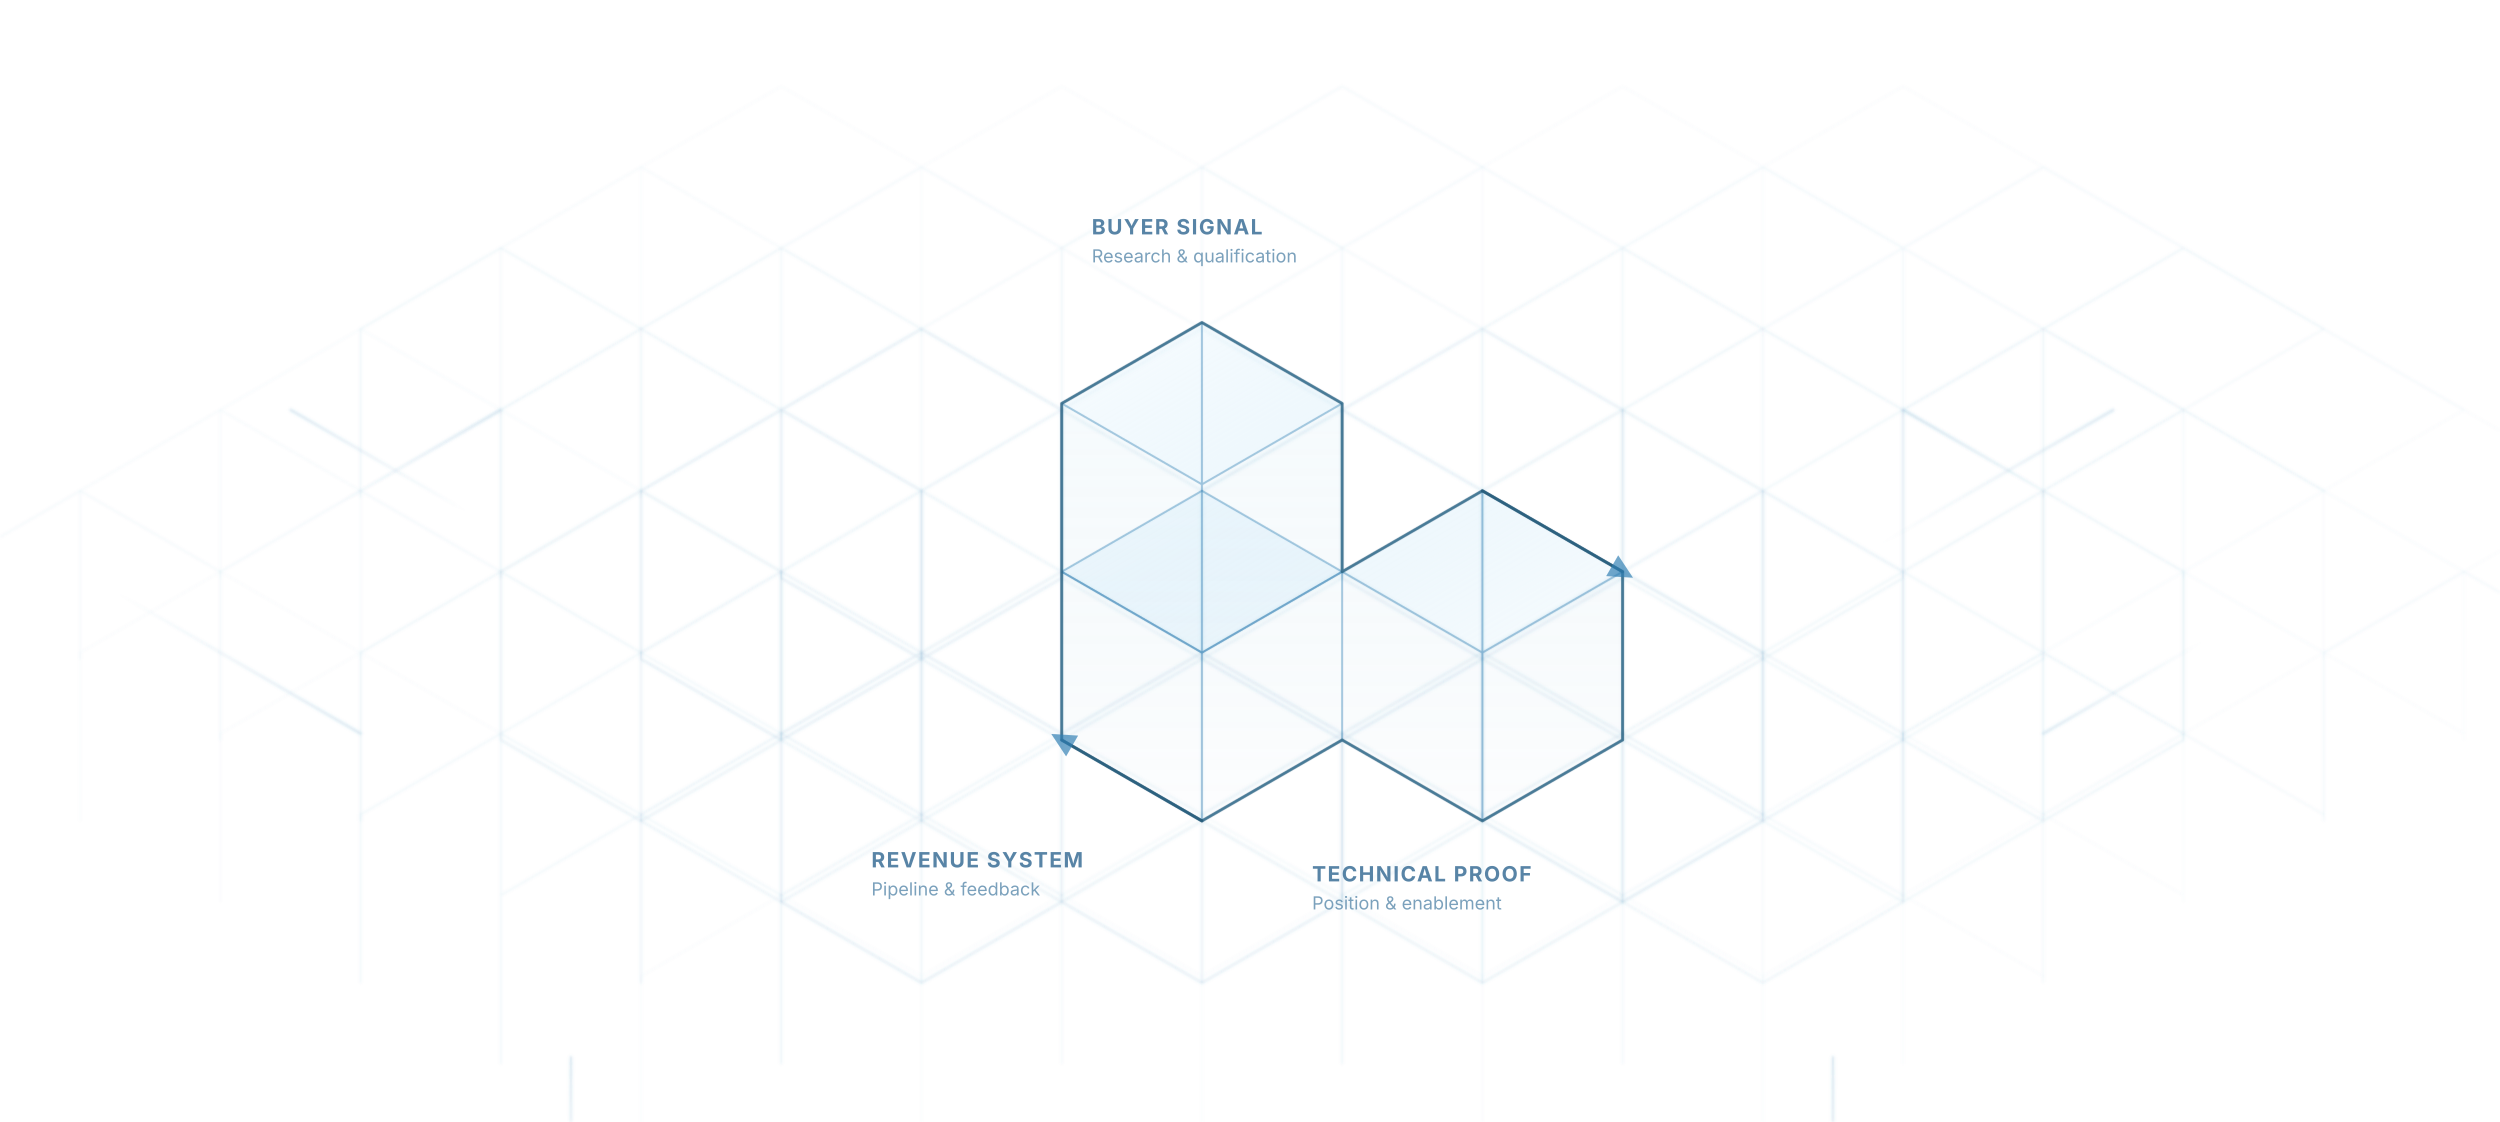
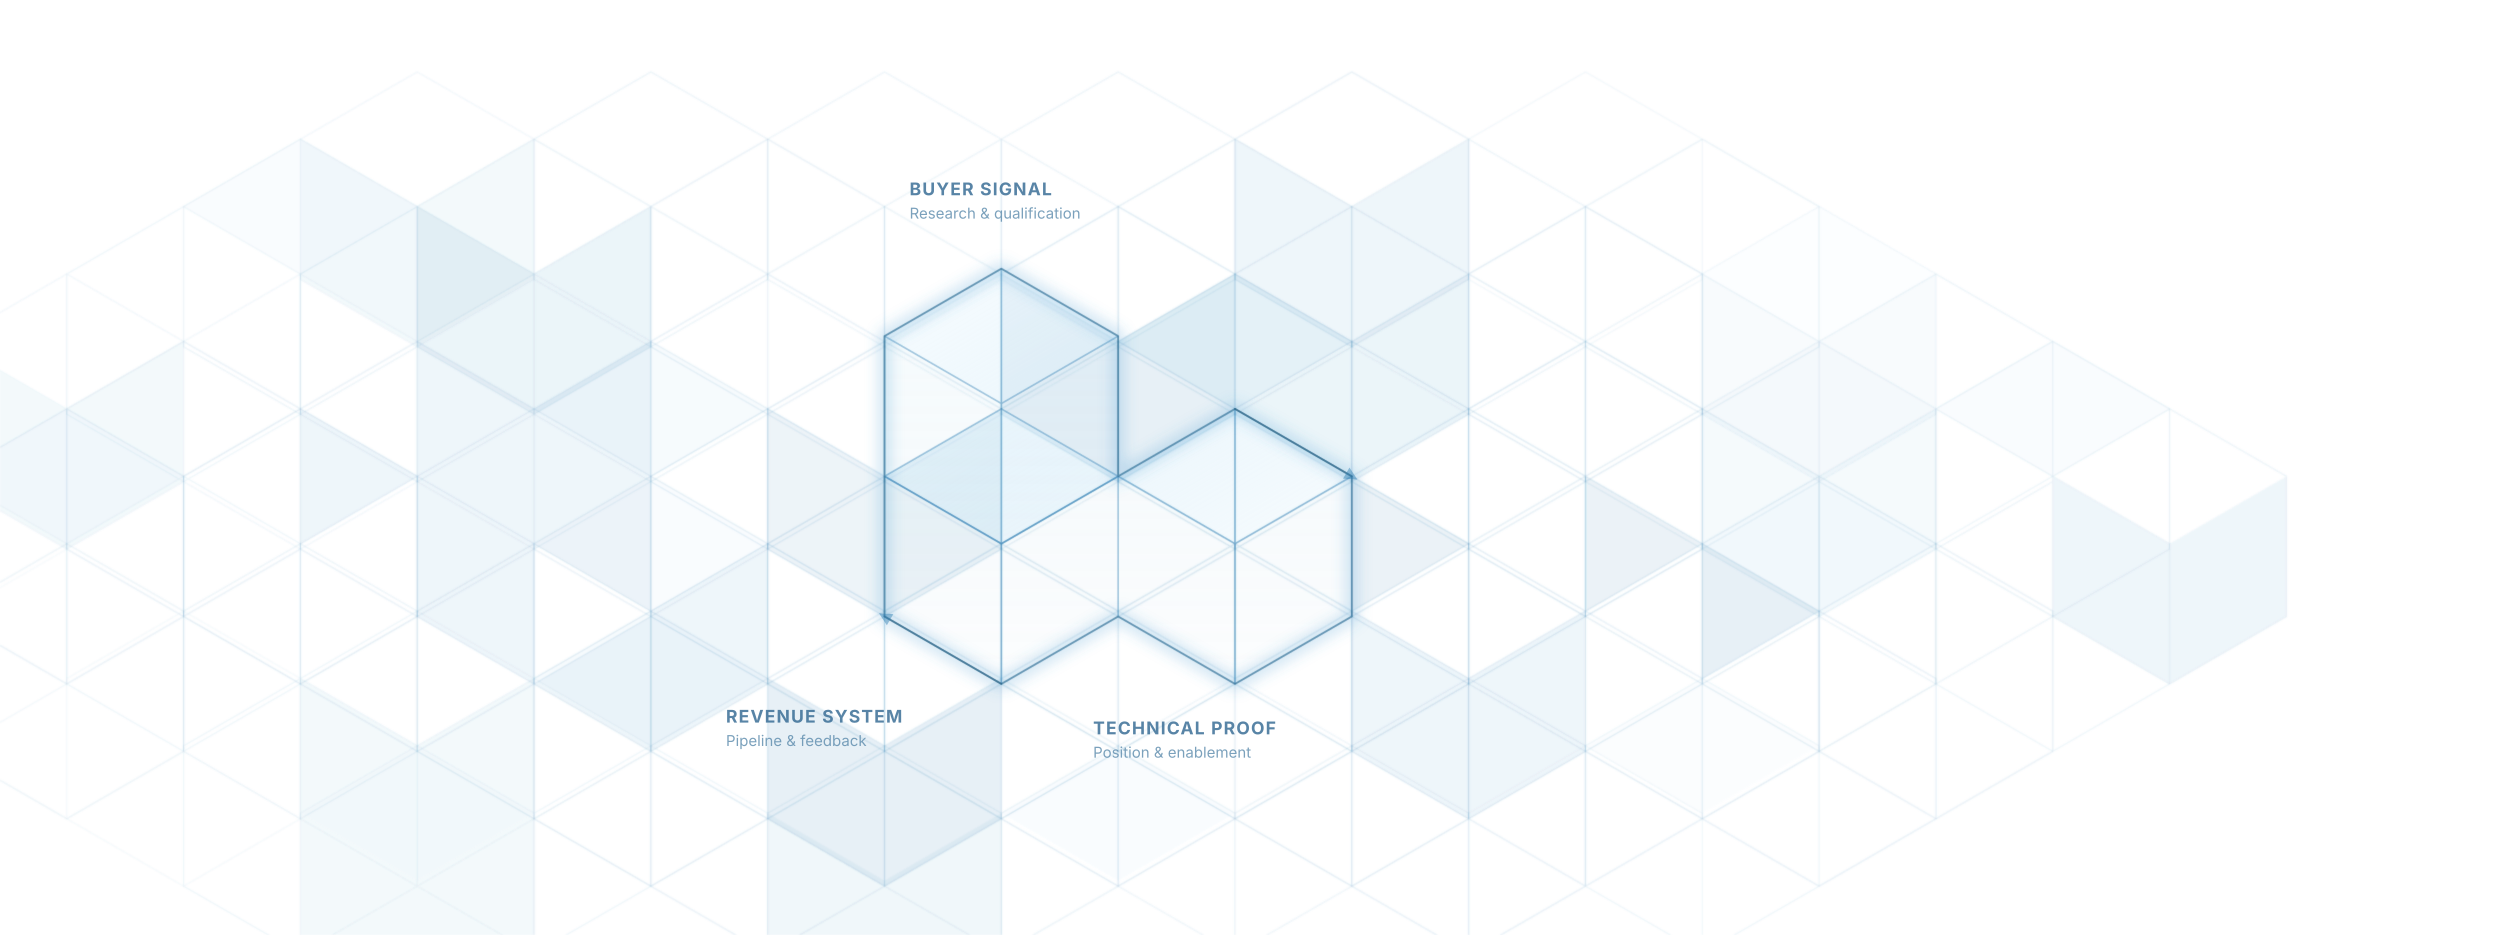
- <svg xmlns="http://www.w3.org/2000/svg" viewBox="0 0 1248 560" fill="none" aria-hidden="true">
+ <svg xmlns="http://www.w3.org/2000/svg" viewBox="0 0 1498 560" fill="none" aria-hidden="true">
  <defs>
    <filter id="mistSoft" x="-40%" y="-40%" width="180%" height="180%">
-       <feGaussianBlur stdDeviation="0.9" />
+       <feGaussianBlur stdDeviation="0.7" />
    </filter>
    <filter id="mistFaint" x="-60%" y="-60%" width="220%" height="220%">
-       <feGaussianBlur stdDeviation="0.35" />
+       <feGaussianBlur stdDeviation="0.5" />
    </filter>
-     <marker id="arrowHeadF" markerWidth="8" markerHeight="8" refX="4" refY="4" orient="auto">
-       <path d="M0 0 L8 4 L0 8 Z" fill="#2f7fb3" fill-opacity=".68" />
+     <filter id="loopGlow" x="-80%" y="-80%" width="260%" height="260%">
+       <feGaussianBlur stdDeviation="4.2" />
+     </filter>
+     <marker id="arrowHeadF" markerWidth="7" markerHeight="7" refX="3.5" refY="3.5" orient="auto">
+       <path d="M0 0 L7 3.5 L0 7 Z" fill="#2f7fb3" fill-opacity=".45" />
    </marker>
    <linearGradient id="topFillF" x1="0" y1="0" x2="1" y2="1">
      <stop stop-color="#f4fbff" stop-opacity=".5" />
      <stop offset="1" stop-color="#8fcdee" stop-opacity=".06" />
    </linearGradient>
    <linearGradient id="sideFillF" x1="0" y1="0" x2="0" y2="1">
      <stop stop-color="#9fd4ea" stop-opacity=".09" />
      <stop offset="1" stop-color="#2f7fb3" stop-opacity=".012" />
    </linearGradient>
  </defs>
  <g filter="url(#mistSoft)">
-     <g stroke="#2f7fb3" stroke-width=".8" stroke-opacity="0.22" fill="none">
-       <path d="M810 285.4 880 325.8 880 409.8 810 450.2 740 409.8 740 325.8Z" />
-     </g>
-     <g stroke="#2f7fb3" stroke-width=".8" stroke-opacity="0.19" fill="none">
-       <path d="M670 204.6 740 245 740 329 670 369.4 600 329 600 245Z" />
-     </g>
-     <g stroke="#2f7fb3" stroke-width=".8" stroke-opacity="0.18" fill="none">
-       <path d="M460 164.2 530 204.6 530 288.6 460 329 390 288.6 390 204.6Z M390 204.6 460 245 460 329 390 369.4 320 329 320 245Z M460 325.8 530 366.2 530 450.2 460 490.6 390 450.2 390 366.2Z M600 325.8 670 366.2 670 450.2 600 490.6 530 450.2 530 366.2Z" />
-     </g>
-     <g stroke="#2f7fb3" stroke-width=".8" stroke-opacity="0.17" fill="none">
-       <path d="M740 164.2 810 204.6 810 288.6 740 329 670 288.6 670 204.6Z" />
-     </g>
-     <g stroke="#2f7fb3" stroke-width=".8" stroke-opacity="0.15" fill="none">
-       <path d="M320 245 390 285.4 390 369.4 320 409.8 250 369.4 250 285.4Z M530 285.4 600 325.8 600 409.8 530 450.2 460 409.8 460 325.8Z M810 204.6 880 245 880 329 810 369.4 740 329 740 245Z M670 285.4 740 325.8 740 409.8 670 450.2 600 409.8 600 325.8Z M740 325.8 810 366.2 810 450.2 740 490.6 670 450.2 670 366.2Z" />
-     </g>
-     <g stroke="#2f7fb3" stroke-width=".8" stroke-opacity="0.14" fill="none">
-       <path d="M530 204.6 600 245 600 329 530 369.4 460 329 460 245Z M880 245 950 285.4 950 369.4 880 409.8 810 369.4 810 285.4Z" />
-     </g>
-     <g stroke="#2f7fb3" stroke-width=".8" stroke-opacity="0.13" fill="none">
-       <path d="M390 285.4 460 325.8 460 409.8 390 450.2 320 409.8 320 325.8Z" />
-     </g>
-     <g stroke="#2f7fb3" stroke-width=".8" stroke-opacity="0.12" fill="none">
-       <path d="M600 164.2 670 204.6 670 288.6 600 329 530 288.6 530 204.6Z M460 245 530 285.4 530 369.4 460 409.8 390 369.4 390 285.4Z" />
-     </g>
-     <g stroke="#2f7fb3" stroke-width=".8" stroke-opacity="0.11" fill="none">
-       <path d="M880 325.8 950 366.2 950 450.2 880 490.6 810 450.2 810 366.2Z" />
-     </g>
-     <g stroke="#2f7fb3" stroke-width=".8" stroke-opacity="0.1" fill="none">
-       <path d="M880 164.2 950 204.6 950 288.6 880 329 810 288.6 810 204.6Z M1020 245 1090 285.4 1090 369.4 1020 409.8 950 369.4 950 285.4Z" />
-     </g>
-     <g stroke="#2f7fb3" stroke-width=".8" stroke-opacity="0.08" fill="none">
-       <path d="M950 204.6 1020 245 1020 329 950 369.4 880 329 880 245Z M950 285.4 1020 325.8 1020 409.8 950 450.2 880 409.8 880 325.8Z" />
-     </g>
-     <g stroke="#2f7fb3" stroke-width=".7" stroke-opacity="0.16" stroke-linecap="round" fill="none">
-       <path d="M600 490.6 600 406.6 670 366.2 740 406.6 M740 490.6 740 406.6 810 366.2 880 406.6" />
-     </g>
-     <g stroke="#2f7fb3" stroke-width=".7" stroke-opacity="0.14" stroke-linecap="round" fill="none">
-       <path d="M320 490.6 320 406.6 390 366.2 460 406.6" />
-     </g>
-     <g stroke="#2f7fb3" stroke-width=".7" stroke-opacity="0.13" stroke-linecap="round" fill="none">
-       <path d="M950 288.6 950 204.6 1020 164.2 1090 204.6" />
-     </g>
-     <g stroke="#2f7fb3" stroke-width=".7" stroke-opacity="0.12" stroke-linecap="round" fill="none">
-       <path d="M250 288.6 250 204.6 320 164.2 390 204.6 M1020 329 1020 245 1090 204.6 1160 245 M950 450.2 950 366.2 1020 325.8 1090 366.2" />
-     </g>
-     <g stroke="#2f7fb3" stroke-width=".7" stroke-opacity="0.11" stroke-linecap="round" fill="none">
-       <path d="M740 248.2 740 164.2 810 123.8 880 164.2 M390 531 390 446.9 460 406.6 530 446.9" />
-     </g>
-     <g stroke="#2f7fb3" stroke-width=".7" stroke-opacity="0.1" stroke-linecap="round" fill="none">
-       <path d="M320 248.2 320 164.2 390 123.8 460 164.2 M180 409.8 180 325.8 250 285.4 320 325.8 M460 490.6 460 406.6 530 366.2 600 406.6 M1020 248.2 1020 164.2 1090 123.8 1160 164.2 M670 531 670 446.9 740 406.6 810 446.9" />
-     </g>
-     <g stroke="#2f7fb3" stroke-width=".7" stroke-opacity="0.09" stroke-linecap="round" fill="none">
-       <path d="M180 248.2 180 164.2 250 123.8 320 164.2 M530 207.8 530 123.8 600 83.4 670 123.8" />
-     </g>
-     <g stroke="#2f7fb3" stroke-width=".7" stroke-opacity="0.08" stroke-linecap="round" fill="none">
-       <path d="M250 450.2 250 366.2 320 325.8 390 366.2 M180 490.6 180 406.6 250 366.2 320 406.6 M810 207.8 810 123.8 880 83.4 950 123.8 M250 531 250 446.9 320 406.6 390 446.9" />
-     </g>
-     <g stroke="#2f7fb3" stroke-width=".7" stroke-opacity="0.07" stroke-linecap="round" fill="none">
-       <path d="M390 207.8 390 123.8 460 83.4 530 123.8 M110 369.4 110 285.4 180 245 250 285.4 M670 207.8 670 123.8 740 83.4 810 123.8 M950 207.8 950 123.8 1020 83.4 1090 123.8 M880 248.2 880 164.2 950 123.8 1020 164.2 M810 531 810 446.9 880 406.6 950 446.9 M1160 409.8 1160 325.8 1230 285.4 1300 325.8" />
-     </g>
-     <g stroke="#2f7fb3" stroke-width=".7" stroke-opacity="0.06" stroke-linecap="round" fill="none">
-       <path d="M-30 369.4 -30 285.4 40 245 110 285.4 M600 167.4 600 83.4 670 43.1 740 83.4 M460 248.2 460 164.2 530 123.8 600 164.2 M600 248.2 600 164.2 670 123.8 740 164.2 M530 531 530 446.9 600 406.6 670 446.9 M1090 288.6 1090 204.6 1160 164.2 1230 204.6 M1020 490.6 1020 406.6 1090 366.2 1160 406.6" />
-     </g>
-     <g stroke="#2f7fb3" stroke-width=".7" stroke-opacity="0.05" stroke-linecap="round" fill="none">
-       <path d="M250 207.8 250 123.8 320 83.4 390 123.8 M40 329 40 245 110 204.6 180 245 M880 490.6 880 406.6 950 366.2 1020 406.6" />
-     </g>
-     <g stroke="#2f7fb3" stroke-width=".7" stroke-opacity="0.04" stroke-linecap="round" fill="none">
-       <path d="M110 288.6 110 204.6 180 164.2 250 204.6 M180 329 180 245 250 204.6 320 245 M1090 369.4 1090 285.4 1160 245 1230 285.4 M1020 409.8 1020 325.8 1090 285.4 1160 325.8" />
-     </g>
-     <g stroke="#2f7fb3" stroke-width=".7" stroke-opacity="0.03" stroke-linecap="round" fill="none">
-       <path d="M320 167.4 320 83.4 390 43.1 460 83.4 M460 167.4 460 83.4 530 43.1 600 83.4 M40 409.8 40 325.8 110 285.4 180 325.8 M110 450.2 110 366.2 180 325.8 250 366.2 M740 167.4 740 83.4 810 43.1 880 83.4 M880 167.4 880 83.4 950 43.1 1020 83.4 M320 571.3 320 487.3 390 446.9 460 487.3 M460 571.3 460 487.3 530 446.9 600 487.3 M600 571.3 600 487.3 670 446.9 740 487.3 M1160 329 1160 245 1230 204.6 1300 245 M740 571.3 740 487.3 810 446.9 880 487.3 M1230 369.4 1230 285.4 1300 245 1370 285.4 M1090 450.2 1090 366.2 1160 325.8 1230 366.2 M950 531 950 446.9 1020 406.6 1090 446.9 M880 571.3 880 487.3 950 446.9 1020 487.3" />
-     </g>
-   </g>
-   <defs>
-     <linearGradient id="rayFade0" x1="950" y1="204.6" x2="1025.4" y2="248.1" gradientUnits="userSpaceOnUse">
-       <stop stop-color="#2f7fb3" stop-opacity=".24" />
-       <stop offset="1" stop-color="#2f7fb3" stop-opacity="0" />
-     </linearGradient>
-     <linearGradient id="rayFade1" x1="1020" y1="366.2" x2="1099.3" y2="320.4" gradientUnits="userSpaceOnUse">
-       <stop stop-color="#2f7fb3" stop-opacity=".24" />
-       <stop offset="1" stop-color="#2f7fb3" stop-opacity="0" />
-     </linearGradient>
-     <linearGradient id="rayFade2" x1="915" y1="527.7" x2="915" y2="675.4" gradientUnits="userSpaceOnUse">
-       <stop stop-color="#2f7fb3" stop-opacity=".24" />
-       <stop offset="1" stop-color="#2f7fb3" stop-opacity="0" />
-     </linearGradient>
-     <linearGradient id="rayFade3" x1="1055" y1="204.6" x2="938.7" y2="271.7" gradientUnits="userSpaceOnUse">
-       <stop stop-color="#2f7fb3" stop-opacity=".24" />
-       <stop offset="1" stop-color="#2f7fb3" stop-opacity="0" />
-     </linearGradient>
-     <linearGradient id="rayFade4" x1="250" y1="204.6" x2="168.3" y2="251.8" gradientUnits="userSpaceOnUse">
-       <stop stop-color="#2f7fb3" stop-opacity=".24" />
-       <stop offset="1" stop-color="#2f7fb3" stop-opacity="0" />
-     </linearGradient>
-     <linearGradient id="rayFade5" x1="180" y1="366.2" x2="58.1" y2="295.8" gradientUnits="userSpaceOnUse">
-       <stop stop-color="#2f7fb3" stop-opacity=".24" />
-       <stop offset="1" stop-color="#2f7fb3" stop-opacity="0" />
-     </linearGradient>
-     <linearGradient id="rayFade6" x1="285" y1="527.7" x2="285" y2="614.6" gradientUnits="userSpaceOnUse">
-       <stop stop-color="#2f7fb3" stop-opacity=".24" />
-       <stop offset="1" stop-color="#2f7fb3" stop-opacity="0" />
-     </linearGradient>
-     <linearGradient id="rayFade7" x1="145" y1="204.6" x2="233" y2="255.4" gradientUnits="userSpaceOnUse">
-       <stop stop-color="#2f7fb3" stop-opacity=".24" />
-       <stop offset="1" stop-color="#2f7fb3" stop-opacity="0" />
-     </linearGradient>
-   </defs>
-   <g stroke-width="1" stroke-linecap="round" fill="none" filter="url(#mistSoft)">
-     <path d="M950 204.6 1025.4 248.1" stroke="url(#rayFade0)" />
-     <path d="M1020 366.2 1099.3 320.4" stroke="url(#rayFade1)" />
-     <path d="M915 527.7 915 675.4" stroke="url(#rayFade2)" />
-     <path d="M1055 204.6 938.7 271.7" stroke="url(#rayFade3)" />
-     <path d="M250 204.6 168.3 251.8" stroke="url(#rayFade4)" />
-     <path d="M180 366.2 58.1 295.8" stroke="url(#rayFade5)" />
-     <path d="M285 527.7 285 614.6" stroke="url(#rayFade6)" />
-     <path d="M145 204.6 233 255.4" stroke="url(#rayFade7)" />
+     <path d="M1020 164.2 1090 204.6 1090 288.6 1020 248.2Z M1160 164.2 1090 204.6 1090 288.6 1160 248.2Z" fill="#2f7fb3" fill-opacity="0.03" stroke="none" />
+     <path d="M1020 245 1090 285.4 1090 369.4 1020 329Z M1160 245 1090 285.4 1090 369.4 1160 329Z" fill="#2f7fb3" fill-opacity="0.04" stroke="none" />
+     <path d="M180 83.4 250 123.8 250 207.8 180 167.4Z M320 83.4 250 123.8 250 207.8 320 167.4Z M-30 204.6 40 245 40 329 -30 288.6Z M110 204.6 40 245 40 329 110 288.6Z M180 406.6 250 447 250 531 180 490.6Z M320 406.6 250 447 250 531 320 490.6Z M180 487.3 250 527.7 250 611.7 180 571.3Z M320 487.3 250 527.7 250 611.7 320 571.3Z" fill="#2f7fb3" fill-opacity="0.05" stroke="none" />
+     <path d="M460 487.3 530 527.7 530 611.7 460 571.3Z M600 487.3 530 527.7 530 611.7 600 571.3Z" fill="#2f7fb3" fill-opacity="0.06" stroke="none" />
+     <path d="M250 204.6 320 245 320 329 250 288.6Z M390 204.6 320 245 320 329 390 288.6Z M250 285.4 320 325.8 320 409.8 250 369.4Z M390 285.4 320 325.8 320 409.8 390 369.4Z M740 83.4 810 123.8 810 207.8 740 167.4Z M880 83.4 810 123.8 810 207.8 880 167.4Z M320 325.8 390 366.2 390 450.2 320 409.8Z M460 325.8 390 366.2 390 450.2 460 409.8Z M810 366.2 880 406.6 880 490.6 810 450.2Z M950 366.2 880 406.6 880 490.6 950 450.2Z M1230 285.4 1300 325.8 1300 409.8 1230 369.4Z M1370 285.4 1300 325.8 1300 409.8 1370 369.4Z" fill="#2f7fb3" fill-opacity="0.07" stroke="none" />
+     <path d="M250 123.8 320 164.2 320 248.2 250 207.8Z M390 123.8 320 164.2 320 248.2 390 207.8Z M740 164.2 810 204.6 810 288.6 740 248.2Z M880 164.2 810 204.6 810 288.6 880 248.2Z" fill="#2f7fb3" fill-opacity="0.08" stroke="none" />
+     <path d="M460 245 530 285.4 530 369.4 460 329Z M600 245 530 285.4 530 369.4 600 329Z" fill="#2f7fb3" fill-opacity="0.09" stroke="none" />
+     <path d="M600 164.2 670 204.6 670 288.6 600 248.2Z M740 164.2 670 204.6 670 288.6 740 248.2Z M460 406.6 530 447 530 531 460 490.6Z M600 406.6 530 447 530 531 600 490.6Z" fill="#2f7fb3" fill-opacity="0.12" stroke="none" />
+     <path d="M1090 123.8 1160 164.2 1090 204.6 1020 164.2Z" fill="#9fd4ea" fill-opacity="0.03" stroke="none" />
+     <path d="M1090 204.6 1160 245 1090 285.4 1020 245Z M1020 406.6 1090 446.9 1020 487.3 950 446.9Z" fill="#9fd4ea" fill-opacity="0.04" stroke="none" />
+     <path d="M250 123.8 320 164.2 250 204.6 180 164.2Z M250 446.9 320 487.3 250 527.7 180 487.3Z" fill="#9fd4ea" fill-opacity="0.05" stroke="none" />
+     <path d="M180 83.4 250 123.8 180 164.2 110 123.8Z M40 245 110 285.4 40 325.8 -30 285.4Z M1230 204.6 1300 245 1230 285.4 1160 245Z" fill="#9fd4ea" fill-opacity="0.06" stroke="none" />
+     <path d="M390 285.4 460 325.8 390 366.2 320 325.8Z M670 446.9 740 487.3 670 527.7 600 487.3Z M1090 285.4 1160 325.8 1090 366.2 1020 325.8Z" fill="#9fd4ea" fill-opacity="0.07" stroke="none" />
+     <path d="M390 204.6 460 245 390 285.4 320 245Z M390 366.2 460 406.6 390 447 320 406.6Z" fill="#9fd4ea" fill-opacity="0.09" stroke="none" />
+     <path d="M740 164.2 810 204.6 740 245 670 204.6Z" fill="#9fd4ea" fill-opacity="0.13" stroke="none" />
+     <path d="M-100 245 -30 285.4 -100 325.8Z" fill="#2f7fb3" fill-opacity="0.05" stroke="none" />
+     <path d="M180 245 250 285.4 180 325.8Z" fill="#2f7fb3" fill-opacity="0.07" stroke="none" />
+     <path d="M810 285.4 880 325.8 810 366.2Z M950 285.4 1020 325.8 950 366.2Z" fill="#2f7fb3" fill-opacity="0.1" stroke="none" />
+     <path d="M1020 325.8 1090 366.2 1020 406.6Z" fill="#2f7fb3" fill-opacity="0.12" stroke="none" />
+     <path d="M670 285.4 740 325.8 740 409.8 670 450.2 600 409.8 600 325.8Z" fill="none" stroke="#2f7fb3" stroke-width=".7" stroke-opacity="0.26" />
+     <path d="M740 164.2 810 204.6 810 288.6 740 329 670 288.6 670 204.6Z M600 325.8 670 366.2 670 450.2 600 490.6 530 450.2 530 366.2Z M810 285.4 880 325.8 880 409.8 810 450.2 740 409.8 740 325.8Z M740 325.8 810 366.2 810 450.2 740 490.6 670 450.2 670 366.2Z" fill="none" stroke="#2f7fb3" stroke-width=".7" stroke-opacity="0.22" />
+     <path d="M670 204.6 740 245 740 329 670 369.4 600 329 600 245Z M950 204.6 1020 245 1020 329 950 369.4 880 329 880 245Z" fill="none" stroke="#2f7fb3" stroke-width=".7" stroke-opacity="0.21" />
+     <path d="M530 285.4 600 325.8 600 409.8 530 450.2 460 409.8 460 325.8Z" fill="none" stroke="#2f7fb3" stroke-width=".7" stroke-opacity="0.2" />
+     <path d="M670 123.8 740 164.2 740 248.2 670 288.6 600 248.2 600 164.2Z M460 245 530 285.4 530 369.4 460 409.8 390 369.4 390 285.4Z M460 325.8 530 366.2 530 450.2 460 490.6 390 450.2 390 366.2Z M880 245 950 285.4 950 369.4 880 409.8 810 369.4 810 285.4Z" fill="none" stroke="#2f7fb3" stroke-width=".7" stroke-opacity="0.19" />
+     <path d="M530 204.6 600 245 600 329 530 369.4 460 329 460 245Z M810 204.6 880 245 880 329 810 369.4 740 329 740 245Z" fill="none" stroke="#2f7fb3" stroke-width=".7" stroke-opacity="0.18" />
+     <path d="M180 245 250 285.4 250 369.4 180 409.8 110 369.4 110 285.4Z M390 366.2 460 406.6 460 490.6 390 531 320 490.6 320 406.6Z M950 123.8 1020 164.2 1020 248.2 950 288.6 880 248.2 880 164.2Z M530 366.2 600 406.6 600 490.6 530 531 460 490.6 460 406.6Z M670 366.2 740 406.6 740 490.6 670 531 600 490.6 600 406.6Z M880 325.8 950 366.2 950 450.2 880 490.6 810 450.2 810 366.2Z M810 366.2 880 406.6 880 490.6 810 531 740 490.6 740 406.6Z M1020 325.8 1090 366.2 1090 450.2 1020 490.6 950 450.2 950 366.2Z" fill="none" stroke="#2f7fb3" stroke-width=".7" stroke-opacity="0.17" />
+     <path d="M810 123.8 880 164.2 880 248.2 810 288.6 740 248.2 740 164.2Z M880 164.2 950 204.6 950 288.6 880 329 810 288.6 810 204.6Z M950 285.4 1020 325.8 1020 409.8 950 450.2 880 409.8 880 325.8Z" fill="none" stroke="#2f7fb3" stroke-width=".7" stroke-opacity="0.16" />
+     <path d="M740 83.4 810 123.8 810 207.8 740 248.2 670 207.8 670 123.8Z M600 164.2 670 204.6 670 288.6 600 329 530 288.6 530 204.6Z M390 285.4 460 325.8 460 409.8 390 450.2 320 409.8 320 325.8Z M320 325.8 390 366.2 390 450.2 320 490.6 250 450.2 250 366.2Z M1020 245 1090 285.4 1090 369.4 1020 409.8 950 369.4 950 285.4Z M1090 285.4 1160 325.8 1160 409.8 1090 450.2 1020 409.8 1020 325.8Z" fill="none" stroke="#2f7fb3" stroke-width=".7" stroke-opacity="0.15" />
+     <path d="M460 164.2 530 204.6 530 288.6 460 329 390 288.6 390 204.6Z M320 245 390 285.4 390 369.4 320 409.8 250 369.4 250 285.4Z M250 285.4 320 325.8 320 409.8 250 450.2 180 409.8 180 325.8Z M950 366.2 1020 406.6 1020 490.6 950 531 880 490.6 880 406.6Z M880 406.6 950 446.9 950 531 880 571.3 810 531 810 446.9Z M1090 366.2 1160 406.6 1160 490.6 1090 531 1020 490.6 1020 406.6Z" fill="none" stroke="#2f7fb3" stroke-width=".7" stroke-opacity="0.14" />
+     <path d="M110 204.6 180 245 180 329 110 369.4 40 329 40 245Z M40 245 110 285.4 110 369.4 40 409.8 -30 369.4 -30 285.4Z M460 83.4 530 123.8 530 207.8 460 248.2 390 207.8 390 123.8Z M250 204.6 320 245 320 329 250 369.4 180 329 180 245Z M390 204.6 460 245 460 329 390 369.4 320 329 320 245Z M810 43.1 880 83.4 880 167.4 810 207.8 740 167.4 740 83.4Z M460 406.6 530 446.9 530 531 460 571.3 390 531 390 446.9Z M1160 325.8 1230 366.2 1230 450.2 1160 490.6 1090 450.2 1090 366.2Z" fill="none" stroke="#2f7fb3" stroke-width=".7" stroke-opacity="0.13" />
+     <path d="M320 83.4 390 123.8 390 207.8 320 248.2 250 207.8 250 123.8Z M250 123.8 320 164.2 320 248.2 250 288.6 180 248.2 180 164.2Z M390 123.8 460 164.2 460 248.2 390 288.6 320 248.2 320 164.2Z M530 123.8 600 164.2 600 248.2 530 288.6 460 248.2 460 164.2Z M1020 83.4 1090 123.8 1090 207.8 1020 248.2 950 207.8 950 123.8Z M600 406.6 670 446.9 670 531 600 571.3 530 531 530 446.9Z M1230 204.6 1300 245 1300 329 1230 369.4 1160 329 1160 245Z" fill="none" stroke="#2f7fb3" stroke-width=".7" stroke-opacity="0.12" />
+     <path d="M40 325.8 110 366.2 110 450.2 40 490.6 -30 450.2 -30 366.2Z M670 446.9 740 487.3 740 571.3 670 611.7 600 571.3 600 487.3Z M810 446.9 880 487.3 880 571.3 810 611.7 740 571.3 740 487.3Z" fill="none" stroke="#2f7fb3" stroke-width=".7" stroke-opacity="0.11" />
+     <path d="M180 83.4 250 123.8 250 207.8 180 248.2 110 207.8 110 123.8Z M390 43.1 460 83.4 460 167.4 390 207.8 320 167.4 320 83.4Z M320 164.2 390 204.6 390 288.6 320 329 250 288.6 250 204.6Z M670 43.1 740 83.4 740 167.4 670 207.8 600 167.4 600 83.4Z M600 83.4 670 123.8 670 207.8 600 248.2 530 207.8 530 123.8Z M180 325.8 250 366.2 250 450.2 180 490.6 110 450.2 110 366.2Z M880 83.4 950 123.8 950 207.8 880 248.2 810 207.8 810 123.8Z M1020 164.2 1090 204.6 1090 288.6 1020 329 950 288.6 950 204.6Z M530 446.9 600 487.3 600 571.3 530 611.7 460 571.3 460 487.3Z M1160 164.2 1230 204.6 1230 288.6 1160 329 1090 288.6 1090 204.6Z M1090 204.6 1160 245 1160 329 1090 369.4 1020 329 1020 245Z M1160 245 1230 285.4 1230 369.4 1160 409.8 1090 369.4 1090 285.4Z M1300 245 1370 285.4 1370 369.4 1300 409.8 1230 369.4 1230 285.4Z" fill="none" stroke="#2f7fb3" stroke-width=".7" stroke-opacity="0.1" />
+     <path d="M530 43.1 600 83.4 600 167.4 530 207.8 460 167.4 460 83.4Z M740 406.6 810 446.9 810 531 740 571.3 670 531 670 446.9Z" fill="none" stroke="#2f7fb3" stroke-width=".7" stroke-opacity="0.09" />
+     <path d="M110 123.8 180 164.2 180 248.2 110 288.6 40 248.2 40 164.2Z M-100 245 -30 285.4 -30 369.4 -100 409.8 -170 369.4 -170 285.4Z M110 285.4 180 325.8 180 409.8 110 450.2 40 409.8 40 325.8Z M250 366.2 320 406.6 320 490.6 250 531 180 490.6 180 406.6Z M180 406.6 250 446.9 250 531 180 571.3 110 531 110 446.9Z M320 406.6 390 446.9 390 531 320 571.3 250 531 250 446.9Z M390 446.9 460 487.3 460 571.3 390 611.7 320 571.3 320 487.3Z M1230 285.4 1300 325.8 1300 409.8 1230 450.2 1160 409.8 1160 325.8Z M1020 406.6 1090 446.9 1090 531 1020 571.3 950 531 950 446.9Z" fill="none" stroke="#2f7fb3" stroke-width=".7" stroke-opacity="0.08" />
+     <path d="M250 43.1 320 83.4 320 167.4 250 207.8 180 167.4 180 83.4Z M40 164.2 110 204.6 110 288.6 40 329 -30 288.6 -30 204.6Z M180 164.2 250 204.6 250 288.6 180 329 110 288.6 110 204.6Z M250 446.9 320 487.3 320 571.3 250 611.7 180 571.3 180 487.3Z M1090 123.8 1160 164.2 1160 248.2 1090 288.6 1020 248.2 1020 164.2Z M950 446.9 1020 487.3 1020 571.3 950 611.7 880 571.3 880 487.3Z" fill="none" stroke="#2f7fb3" stroke-width=".7" stroke-opacity="0.07" />
+     <path d="M-30 285.4 40 325.8 40 409.8 -30 450.2 -100 409.8 -100 325.8Z M950 43.1 1020 83.4 1020 167.4 950 207.8 880 167.4 880 83.4Z" fill="none" stroke="#2f7fb3" stroke-width=".7" stroke-opacity="0.06" />
+     <path d="M110 366.2 180 406.6 180 490.6 110 531 40 490.6 40 406.6Z" fill="none" stroke="#2f7fb3" stroke-width=".7" stroke-opacity="0.05" />
+     <path d="M-30 204.6 40 245 40 329 -30 369.4 -100 329 -100 245Z" fill="none" stroke="#2f7fb3" stroke-width=".7" stroke-opacity="0.04" />
  </g>
  <g stroke="none">
    <path d="M530 285.4 600 325.8 600 409.8 530 369.4Z M670 285.4 600 325.8 600 409.8 670 369.4Z M670 285.4 740 325.8 740 409.8 670 369.4Z M810 285.4 740 325.8 740 409.8 810 369.4Z M530 201.4 600 241.8 600 325.8 530 285.4Z M670 201.4 600 241.8 600 325.8 670 285.4Z" fill="url(#sideFillF)" />
    <path d="M600 245 670 285.4 600 325.8 530 285.4Z M740 245 810 285.4 740 325.8 670 285.4Z M600 161 670 201.4 600 241.8 530 201.4Z" fill="url(#topFillF)" />
  </g>
  <g stroke="#2f7fb3" stroke-width="1" stroke-linejoin="round" stroke-opacity=".42" fill="none" filter="url(#mistFaint)">
    <path d="M600 245 670 285.4 670 369.4 600 409.8 530 369.4 530 285.4Z M740 245 810 285.4 810 369.4 740 409.8 670 369.4 670 285.4Z M600 161 670 201.4 670 285.4 600 325.8 530 285.4 530 201.4Z" />
    <path d="M530 285.4 600 325.8 670 285.4 M600 245 600 325.8 600 409.8 M670 285.4 740 325.8 810 285.4 M740 245 740 325.8 740 409.8 M530 201.4 600 241.8 670 201.4 M600 161 600 241.8 600 325.8" />
  </g>
-   <g stroke="#1f5575" stroke-width="1.5" stroke-linejoin="round" stroke-linecap="round" stroke-opacity=".68" fill="none" filter="url(#mistFaint)">
-     <path d="M530 201.4 600 161 670 201.4 670 285.4 740 245 810 285.4 810 369.4 740 409.8 670 369.4 600 409.8 530 369.4 530 285.4Z" />
-   </g>
-   <g stroke="#1f5575" stroke-width="1.5" stroke-opacity=".68" stroke-linecap="round" fill="none">
+   <path d="M530 201.4 600 161 670 201.4 670 285.4 740 245 810 285.4 810 369.4 740 409.8 670 369.4 600 409.8 530 369.4 530 285.4Z" fill="none" stroke="#4f9fd4" stroke-width="7" stroke-opacity=".3" filter="url(#loopGlow)" />
+   <path d="M530 201.4 600 161 670 201.4 670 285.4 740 245 810 285.4 810 369.4 740 409.8 670 369.4 600 409.8 530 369.4 530 285.4Z" fill="none" stroke="#1f5575" stroke-width="1.1" stroke-linejoin="round" stroke-linecap="round" stroke-opacity=".38" filter="url(#mistFaint)" />
+   <g stroke="#1f5575" stroke-width="1.1" stroke-opacity=".38" stroke-linecap="round" fill="none">
    <path d="M740 245 810 285.4" marker-end="url(#arrowHeadF)" />
    <path d="M600 409.8 530 369.4" marker-end="url(#arrowHeadF)" />
  </g>
  <g transform="translate(545 117)" font-family="Inter, Arial, sans-serif" fill="#2f6690">
    <text font-size="10.5" font-weight="700" letter-spacing=".7" fill-opacity=".8">BUYER SIGNAL</text>
    <text y="14" font-size="9" font-weight="400" fill="#5a89ab" fill-opacity=".8">Research &amp; qualification</text>
  </g>
  <g transform="translate(435 433)" font-family="Inter, Arial, sans-serif" fill="#2f6690">
    <text font-size="10.5" font-weight="700" letter-spacing=".7" fill-opacity=".8">REVENUE SYSTEM</text>
    <text y="14" font-size="9" font-weight="400" fill="#5a89ab" fill-opacity=".8">Pipeline &amp; feedback</text>
  </g>
  <g transform="translate(655 440)" font-family="Inter, Arial, sans-serif" fill="#2f6690">
    <text font-size="10.5" font-weight="700" letter-spacing=".7" fill-opacity=".8">TECHNICAL PROOF</text>
    <text y="14" font-size="9" font-weight="400" fill="#5a89ab" fill-opacity=".8">Position &amp; enablement</text>
  </g>
</svg>
